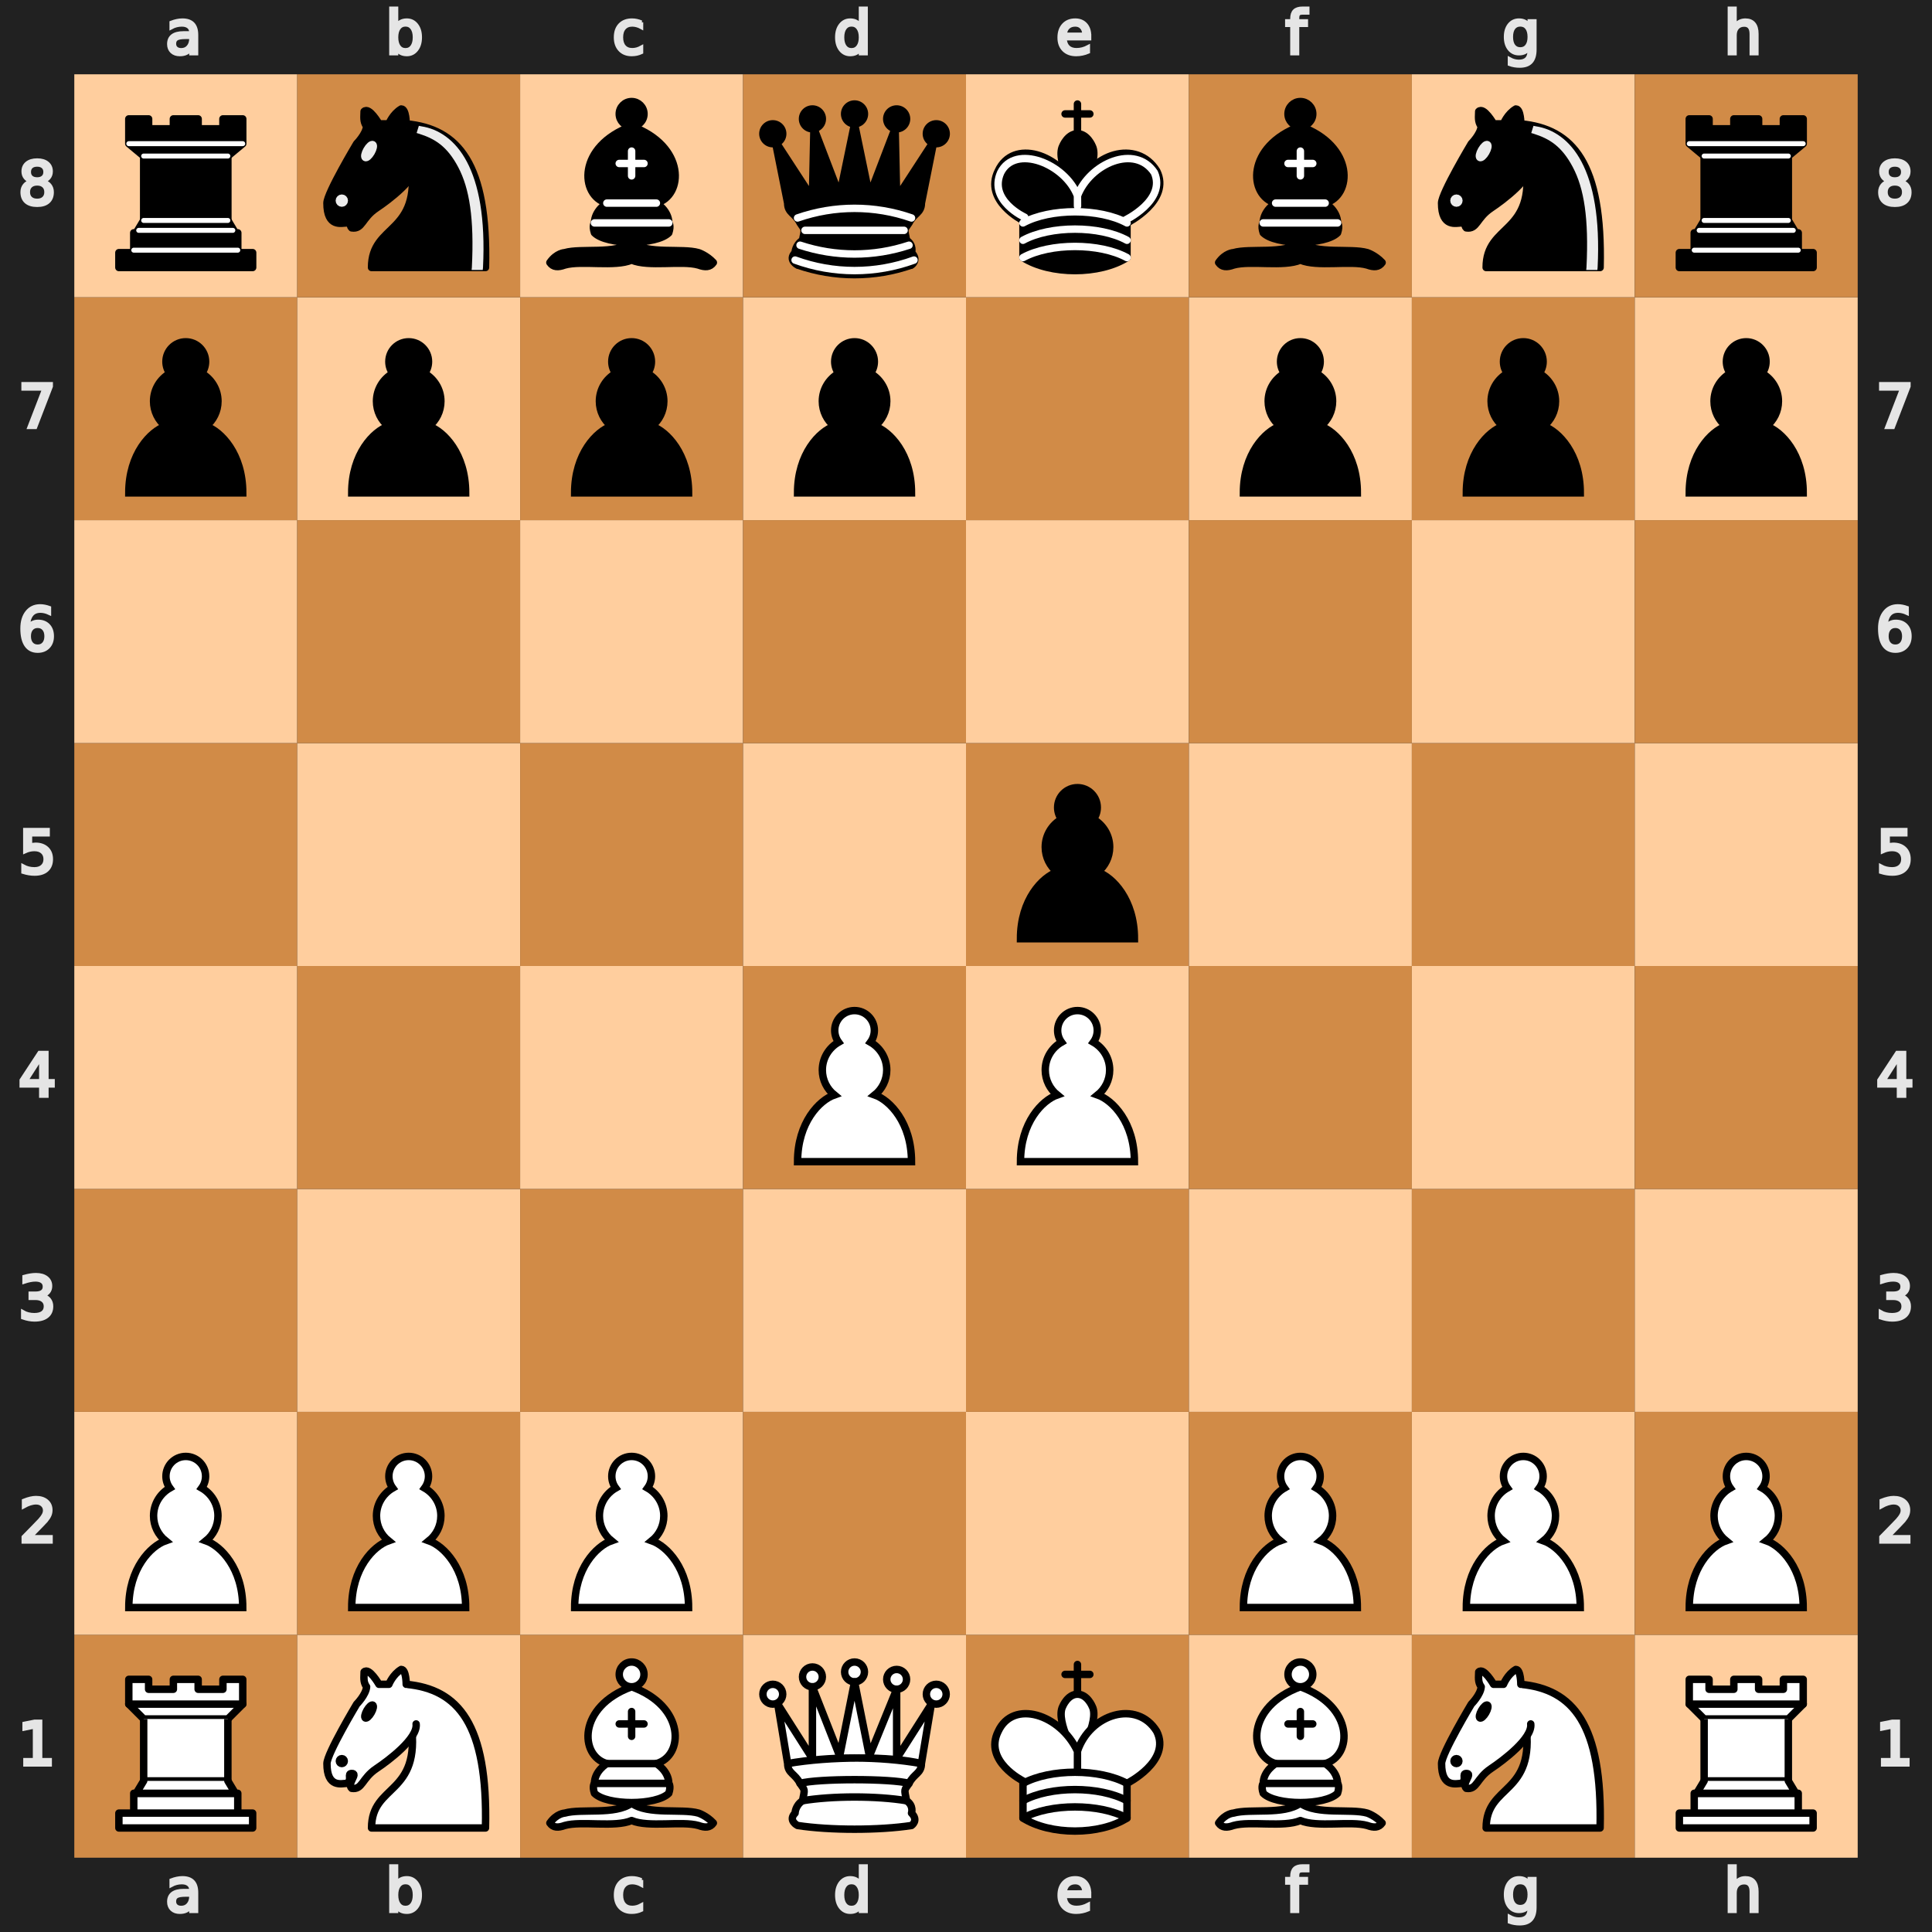
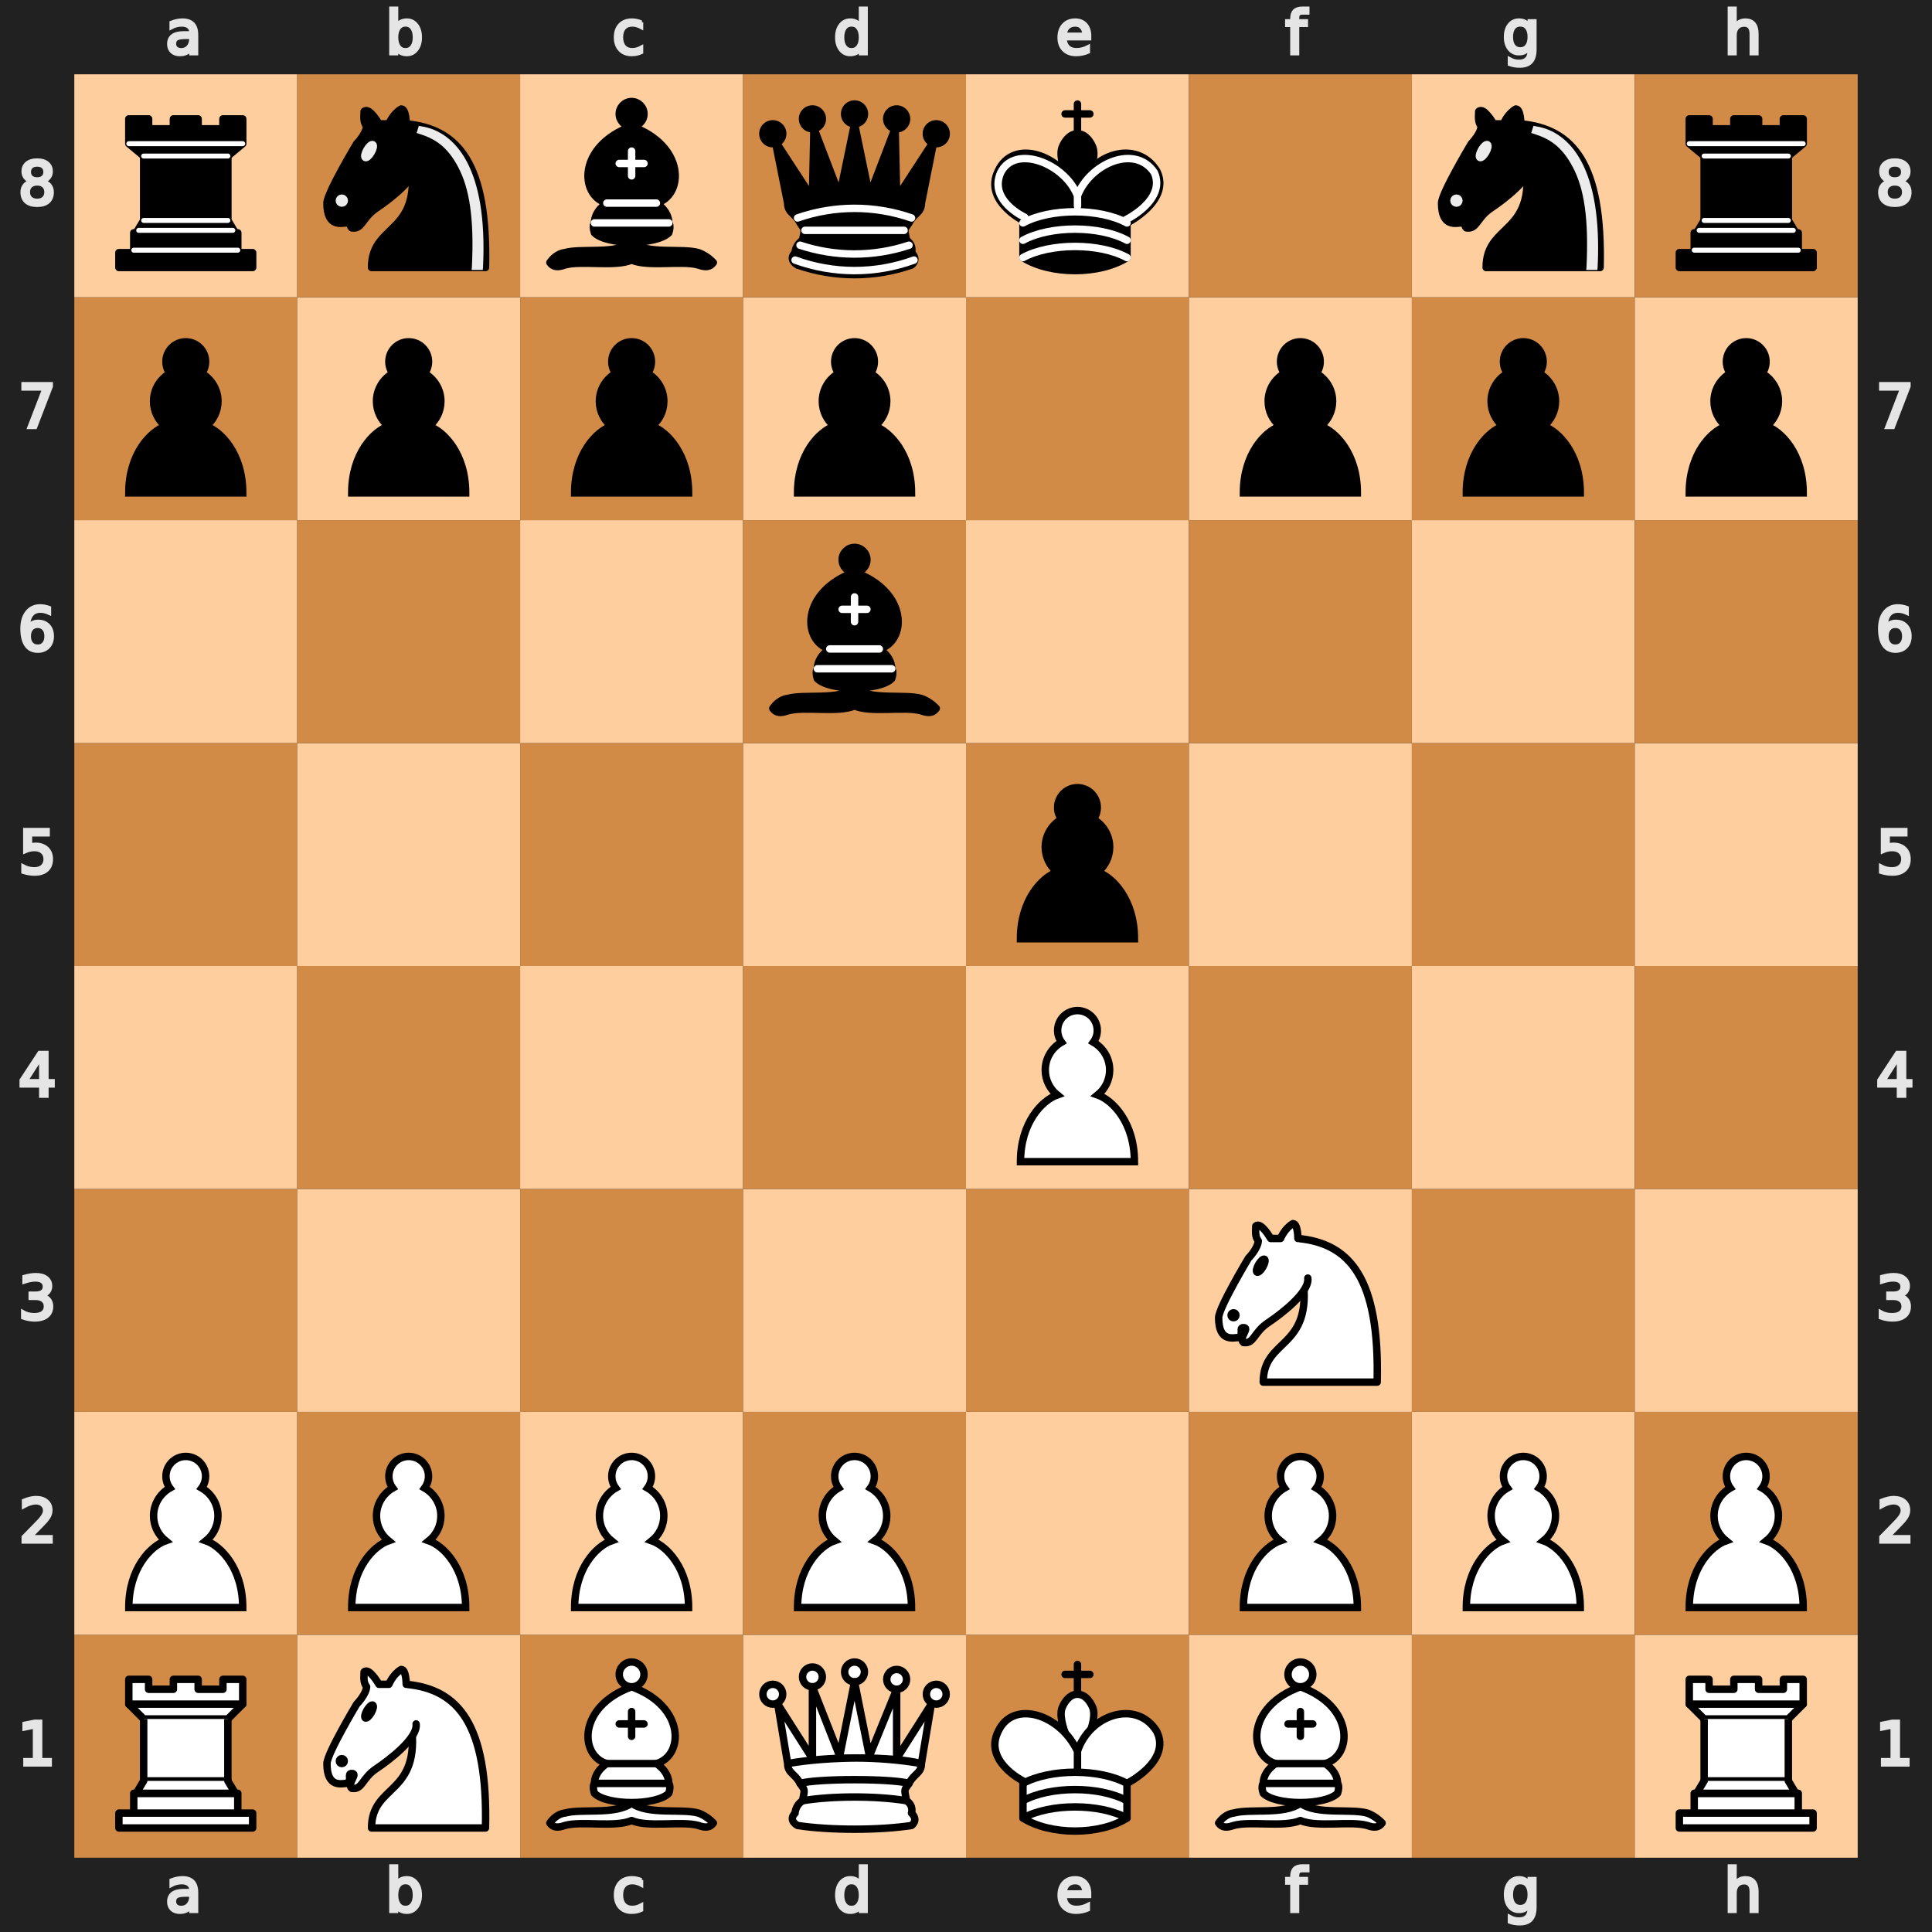
<svg xmlns="http://www.w3.org/2000/svg" xmlns:xlink="http://www.w3.org/1999/xlink" version="1.2" baseProfile="tiny" viewBox="0 0 390 390">
  <defs>
    <g id="white-pawn" class="white pawn">
      <path d="M22.5 9c-2.21 0-4 1.79-4 4 0 .89.29 1.71.78 2.38C17.33 16.5 16 18.59 16 21c0 2.03.94 3.84 2.41 5.03-3 1.06-7.41 5.55-7.41 13.47h23c0-7.92-4.41-12.41-7.41-13.47 1.47-1.19 2.41-3 2.41-5.03 0-2.41-1.33-4.5-3.28-5.62.49-.67.78-1.49.78-2.38 0-2.21-1.79-4-4-4z" fill="#fff" stroke="#000" stroke-width="1.5" stroke-linecap="round" />
    </g>
    <g id="white-knight" class="white knight" fill="none" fill-rule="evenodd" stroke="#000" stroke-width="1.5" stroke-linecap="round" stroke-linejoin="round">
      <path d="M 22,10 C 32.5,11 38.5,18 38,39 L 15,39 C 15,30 25,32.5 23,18" style="fill:#ffffff; stroke:#000000;" />
      <path d="M 24,18 C 24.38,20.91 18.45,25.37 16,27 C 13,29 13.18,31.34 11,31 C 9.958,30.06 12.41,27.96 11,28 C 10,28 11.19,29.23 10,30 C 9,30 5.997,31 6,26 C 6,24 12,14 12,14 C 12,14 13.89,12.1 14,10.5 C 13.27,9.506 13.5,8.5 13.5,7.5 C 14.5,6.5 16.5,10 16.5,10 L 18.5,10 C 18.5,10 19.28,8.008 21,7 C 22,7 22,10 22,10" style="fill:#ffffff; stroke:#000000;" />
      <path d="M 9.5 25.5 A 0.5 0.5 0 1 1 8.5,25.5 A 0.5 0.5 0 1 1 9.5 25.5 z" style="fill:#000000; stroke:#000000;" />
      <path d="M 15 15.5 A 0.5 1.5 0 1 1 14,15.5 A 0.5 1.5 0 1 1 15 15.5 z" transform="matrix(0.866,0.5,-0.5,0.866,9.693,-5.173)" style="fill:#000000; stroke:#000000;" />
    </g>
    <g id="white-bishop" class="white bishop" fill="none" fill-rule="evenodd" stroke="#000" stroke-width="1.5" stroke-linecap="round" stroke-linejoin="round">
      <g fill="#fff" stroke-linecap="butt">
        <path d="M9 36c3.39-.97 10.11.43 13.5-2 3.39 2.43 10.11 1.03 13.5 2 0 0 1.65.54 3 2-.68.97-1.65.99-3 .5-3.39-.97-10.11.46-13.5-1-3.39 1.46-10.11.03-13.5 1-1.354.49-2.323.47-3-.5 1.354-1.94 3-2 3-2zM15 32c2.5 2.5 12.5 2.5 15 0 .5-1.5 0-2 0-2 0-2.5-2.5-4-2.5-4 5.5-1.5 6-11.5-5-15.5-11 4-10.5 14-5 15.5 0 0-2.5 1.5-2.5 4 0 0-.5.5 0 2zM25 8a2.5 2.5 0 1 1-5 0 2.5 2.5 0 1 1 5 0z" />
      </g>
      <path d="M17.5 26h10M15 30h15m-7.5-14.5v5M20 18h5" stroke-linejoin="miter" />
    </g>
    <g id="white-rook" class="white rook" fill="#fff" fill-rule="evenodd" stroke="#000" stroke-width="1.5" stroke-linecap="round" stroke-linejoin="round">
      <path d="M9 39h27v-3H9v3zM12 36v-4h21v4H12zM11 14V9h4v2h5V9h5v2h5V9h4v5" stroke-linecap="butt" />
      <path d="M34 14l-3 3H14l-3-3" />
      <path d="M31 17v12.5H14V17" stroke-linecap="butt" stroke-linejoin="miter" />
      <path d="M31 29.5l1.5 2.5h-20l1.5-2.5" />
      <path d="M11 14h23" fill="none" stroke-linejoin="miter" />
    </g>
    <g id="white-queen" class="white queen" fill="#fff" fill-rule="evenodd" stroke="#000" stroke-width="1.5" stroke-linecap="round" stroke-linejoin="round">
      <path d="M8 12a2 2 0 1 1-4 0 2 2 0 1 1 4 0zM24.5 7.5a2 2 0 1 1-4 0 2 2 0 1 1 4 0zM41 12a2 2 0 1 1-4 0 2 2 0 1 1 4 0zM16 8.5a2 2 0 1 1-4 0 2 2 0 1 1 4 0zM33 9a2 2 0 1 1-4 0 2 2 0 1 1 4 0z" />
      <path d="M9 26c8.5-1.5 21-1.5 27 0l2-12-7 11V11l-5.5 13.5-3-15-3 15-5.5-14V25L7 14l2 12zM9 26c0 2 1.5 2 2.5 4 1 1.5 1 1 .5 3.5-1.5 1-1.5 2.5-1.5 2.5-1.5 1.5.5 2.5.5 2.5 6.5 1 16.5 1 23 0 0 0 1.5-1 0-2.5 0 0 .5-1.5-1-2.5-.5-2.5-.5-2 .5-3.5 1-2 2.5-2 2.5-4-8.5-1.5-18.5-1.5-27 0z" stroke-linecap="butt" />
      <path d="M11.5 30c3.5-1 18.5-1 22 0M12 33.5c6-1 15-1 21 0" fill="none" />
    </g>
    <g id="white-king" class="white king" fill="none" fill-rule="evenodd" stroke="#000" stroke-width="1.5" stroke-linecap="round" stroke-linejoin="round">
      <path d="M22.5 11.63V6M20 8h5" stroke-linejoin="miter" />
      <path d="M22.5 25s4.5-7.5 3-10.5c0 0-1-2.5-3-2.5s-3 2.5-3 2.5c-1.5 3 3 10.5 3 10.5" fill="#fff" stroke-linecap="butt" stroke-linejoin="miter" />
      <path d="M11.5 37c5.5 3.5 15.5 3.5 21 0v-7s9-4.5 6-10.5c-4-6.5-13.5-3.5-16 4V27v-3.5c-3.5-7.5-13-10.5-16-4-3 6 5 10 5 10V37z" fill="#fff" />
      <path d="M11.5 30c5.5-3 15.5-3 21 0m-21 3.5c5.5-3 15.5-3 21 0m-21 3.5c5.5-3 15.5-3 21 0" />
    </g>
    <g id="black-pawn" class="black pawn">
      <path d="M22.5 9c-2.21 0-4 1.79-4 4 0 .89.29 1.71.78 2.38C17.33 16.5 16 18.59 16 21c0 2.03.94 3.84 2.41 5.03-3 1.06-7.41 5.55-7.41 13.47h23c0-7.92-4.41-12.41-7.41-13.47 1.47-1.19 2.41-3 2.41-5.03 0-2.41-1.33-4.5-3.28-5.62.49-.67.78-1.49.78-2.38 0-2.21-1.79-4-4-4z" fill="#000" stroke="#000" stroke-width="1.5" stroke-linecap="round" />
    </g>
    <g id="black-knight" class="black knight" fill="none" fill-rule="evenodd" stroke="#000" stroke-width="1.5" stroke-linecap="round" stroke-linejoin="round">
      <path d="M 22,10 C 32.5,11 38.5,18 38,39 L 15,39 C 15,30 25,32.5 23,18" style="fill:#000000; stroke:#000000;" />
      <path d="M 24,18 C 24.38,20.91 18.45,25.37 16,27 C 13,29 13.18,31.34 11,31 C 9.958,30.06 12.41,27.96 11,28 C 10,28 11.19,29.23 10,30 C 9,30 5.997,31 6,26 C 6,24 12,14 12,14 C 12,14 13.89,12.1 14,10.5 C 13.27,9.506 13.5,8.5 13.5,7.5 C 14.5,6.5 16.5,10 16.5,10 L 18.5,10 C 18.5,10 19.28,8.008 21,7 C 22,7 22,10 22,10" style="fill:#000000; stroke:#000000;" />
      <path d="M 9.5 25.5 A 0.5 0.5 0 1 1 8.5,25.5 A 0.5 0.5 0 1 1 9.5 25.5 z" style="fill:#ececec; stroke:#ececec;" />
      <path d="M 15 15.5 A 0.5 1.5 0 1 1 14,15.5 A 0.5 1.5 0 1 1 15 15.5 z" transform="matrix(0.866,0.5,-0.5,0.866,9.693,-5.173)" style="fill:#ececec; stroke:#ececec;" />
      <path d="M 24.55,10.4 L 24.1,11.85 L 24.6,12 C 27.75,13 30.25,14.49 32.5,18.75 C 34.75,23.01 35.75,29.06 35.25,39 L 35.2,39.5 L 37.45,39.5 L 37.5,39 C 38,28.94 36.62,22.15 34.25,17.66 C 31.88,13.17 28.46,11.02 25.06,10.5 L 24.55,10.4 z " style="fill:#ececec; stroke:none;" />
    </g>
    <g id="black-bishop" class="black bishop" fill="none" fill-rule="evenodd" stroke="#000" stroke-width="1.5" stroke-linecap="round" stroke-linejoin="round">
      <path d="M9 36c3.39-.97 10.11.43 13.5-2 3.39 2.43 10.11 1.03 13.5 2 0 0 1.65.54 3 2-.68.97-1.65.99-3 .5-3.39-.97-10.11.46-13.5-1-3.39 1.46-10.11.03-13.5 1-1.354.49-2.323.47-3-.5 1.354-1.94 3-2 3-2zm6-4c2.5 2.5 12.5 2.5 15 0 .5-1.5 0-2 0-2 0-2.5-2.5-4-2.5-4 5.5-1.5 6-11.5-5-15.5-11 4-10.5 14-5 15.5 0 0-2.5 1.5-2.5 4 0 0-.5.5 0 2zM25 8a2.5 2.5 0 1 1-5 0 2.5 2.5 0 1 1 5 0z" fill="#000" stroke-linecap="butt" />
      <path d="M17.5 26h10M15 30h15m-7.5-14.5v5M20 18h5" stroke="#fff" stroke-linejoin="miter" />
    </g>
    <g id="black-rook" class="black rook" fill="#000" fill-rule="evenodd" stroke="#000" stroke-width="1.5" stroke-linecap="round" stroke-linejoin="round">
      <path d="M9 39h27v-3H9v3zM12.5 32l1.5-2.5h17l1.5 2.5h-20zM12 36v-4h21v4H12z" stroke-linecap="butt" />
      <path d="M14 29.5v-13h17v13H14z" stroke-linecap="butt" stroke-linejoin="miter" />
      <path d="M14 16.5L11 14h23l-3 2.5H14zM11 14V9h4v2h5V9h5v2h5V9h4v5H11z" stroke-linecap="butt" />
      <path d="M12 35.5h21M13 31.5h19M14 29.5h17M14 16.5h17M11 14h23" fill="none" stroke="#fff" stroke-width="1" stroke-linejoin="miter" />
    </g>
    <g id="black-queen" class="black queen" fill="#000" fill-rule="evenodd" stroke="#000" stroke-width="1.5" stroke-linecap="round" stroke-linejoin="round">
      <g fill="#000" stroke="none">
        <circle cx="6" cy="12" r="2.75" />
        <circle cx="14" cy="9" r="2.75" />
        <circle cx="22.5" cy="8" r="2.75" />
        <circle cx="31" cy="9" r="2.75" />
        <circle cx="39" cy="12" r="2.75" />
      </g>
      <path d="M9 26c8.5-1.5 21-1.5 27 0l2.5-12.5L31 25l-.3-14.1-5.2 13.6-3-14.5-3 14.5-5.2-13.6L14 25 6.5 13.5 9 26zM9 26c0 2 1.5 2 2.5 4 1 1.5 1 1 .5 3.5-1.5 1-1.5 2.5-1.5 2.5-1.5 1.5.5 2.5.5 2.5 6.5 1 16.5 1 23 0 0 0 1.5-1 0-2.5 0 0 .5-1.5-1-2.5-.5-2.5-.5-2 .5-3.5 1-2 2.5-2 2.5-4-8.5-1.5-18.5-1.5-27 0z" stroke-linecap="butt" />
      <path d="M11 38.5a35 35 1 0 0 23 0" fill="none" stroke-linecap="butt" />
      <path d="M11 29a35 35 1 0 1 23 0M12.5 31.5h20M11.5 34.5a35 35 1 0 0 22 0M10.5 37.5a35 35 1 0 0 24 0" fill="none" stroke="#fff" />
    </g>
    <g id="black-king" class="black king" fill="none" fill-rule="evenodd" stroke="#000" stroke-width="1.5" stroke-linecap="round" stroke-linejoin="round">
      <path d="M22.5 11.63V6" stroke-linejoin="miter" />
      <path d="M22.5 25s4.5-7.5 3-10.5c0 0-1-2.5-3-2.5s-3 2.5-3 2.5c-1.5 3 3 10.5 3 10.5" fill="#000" stroke-linecap="butt" stroke-linejoin="miter" />
      <path d="M11.5 37c5.5 3.5 15.5 3.5 21 0v-7s9-4.5 6-10.5c-4-6.5-13.5-3.5-16 4V27v-3.5c-3.5-7.5-13-10.5-16-4-3 6 5 10 5 10V37z" fill="#000" />
      <path d="M20 8h5" stroke-linejoin="miter" />
      <path d="M32 29.5s8.5-4 6.03-9.65C34.15 14 25 18 22.5 24.5l.01 2.1-.01-2.1C20 18 9.906 14 6.997 19.85c-2.497 5.65 4.853 9 4.853 9M11.5 30c5.5-3 15.5-3 21 0m-21 3.5c5.5-3 15.5-3 21 0m-21 3.5c5.5-3 15.5-3 21 0" stroke="#fff" />
    </g>
  </defs>
  <rect x="0" y="0" width="390" height="390" fill="#212121" />
  <g transform="translate(20, 0) scale(0.75, 0.75)" fill="#e5e5e5" stroke="#e5e5e5">
    <path d="M23.328 10.016q-1.742 0-2.414.398-.672.398-.672 1.36 0 .765.5 1.218.508.445 1.375.445 1.196 0 1.914-.843.727-.852.727-2.258v-.32zm2.867-.594v4.992h-1.437v-1.328q-.492.797-1.227 1.18-.734.375-1.797.375-1.343 0-2.14-.75-.79-.758-.79-2.024 0-1.476.985-2.226.992-.75 2.953-.75h2.016V8.75q0-.992-.656-1.531-.649-.547-1.829-.547-.75 0-1.46.18-.711.18-1.368.539V6.062q.79-.304 1.532-.453.742-.156 1.445-.156 1.898 0 2.836.984.937.985.937 2.985z" />
  </g>
  <g transform="translate(20, 375) scale(0.75, 0.75)" fill="#e5e5e5" stroke="#e5e5e5">
    <path d="M23.328 10.016q-1.742 0-2.414.398-.672.398-.672 1.36 0 .765.5 1.218.508.445 1.375.445 1.196 0 1.914-.843.727-.852.727-2.258v-.32zm2.867-.594v4.992h-1.437v-1.328q-.492.797-1.227 1.18-.734.375-1.797.375-1.343 0-2.14-.75-.79-.758-.79-2.024 0-1.476.985-2.226.992-.75 2.953-.75h2.016V8.75q0-.992-.656-1.531-.649-.547-1.829-.547-.75 0-1.46.18-.711.18-1.368.539V6.062q.79-.304 1.532-.453.742-.156 1.445-.156 1.898 0 2.836.984.937.985.937 2.985z" />
  </g>
  <g transform="translate(65, 0) scale(0.75, 0.75)" fill="#e5e5e5" stroke="#e5e5e5">
    <path d="M24.922 10.047q0-1.586-.656-2.485-.649-.906-1.79-.906-1.14 0-1.796.906-.649.899-.649 2.485 0 1.586.649 2.492.656.898 1.797.898 1.14 0 1.789-.898.656-.906.656-2.492zm-4.89-3.055q.452-.781 1.14-1.156.695-.383 1.656-.383 1.594 0 2.586 1.266 1 1.265 1 3.328 0 2.062-1 3.328-.992 1.266-2.586 1.266-.96 0-1.656-.375-.688-.383-1.14-1.164v1.312h-1.446V2.258h1.445z" />
  </g>
  <g transform="translate(65, 375) scale(0.75, 0.75)" fill="#e5e5e5" stroke="#e5e5e5">
    <path d="M24.922 10.047q0-1.586-.656-2.485-.649-.906-1.79-.906-1.14 0-1.796.906-.649.899-.649 2.485 0 1.586.649 2.492.656.898 1.797.898 1.14 0 1.789-.898.656-.906.656-2.492zm-4.89-3.055q.452-.781 1.14-1.156.695-.383 1.656-.383 1.594 0 2.586 1.266 1 1.265 1 3.328 0 2.062-1 3.328-.992 1.266-2.586 1.266-.96 0-1.656-.375-.688-.383-1.14-1.164v1.312h-1.446V2.258h1.445z" />
  </g>
  <g transform="translate(110, 0) scale(0.75, 0.75)" fill="#e5e5e5" stroke="#e5e5e5">
    <path d="M25.96 6v1.344q-.608-.336-1.226-.5-.609-.172-1.234-.172-1.398 0-2.172.89-.773.883-.773 2.485 0 1.601.773 2.492.774.883 2.172.883.625 0 1.234-.164.618-.172 1.227-.508v1.328q-.602.281-1.25.422-.64.14-1.367.14-1.977 0-3.14-1.242-1.165-1.242-1.165-3.351 0-2.14 1.172-3.367 1.18-1.227 3.227-1.227.664 0 1.296.14.633.134 1.227.407z" />
  </g>
  <g transform="translate(110, 375) scale(0.75, 0.75)" fill="#e5e5e5" stroke="#e5e5e5">
    <path d="M25.96 6v1.344q-.608-.336-1.226-.5-.609-.172-1.234-.172-1.398 0-2.172.89-.773.883-.773 2.485 0 1.601.773 2.492.774.883 2.172.883.625 0 1.234-.164.618-.172 1.227-.508v1.328q-.602.281-1.25.422-.64.14-1.367.14-1.977 0-3.14-1.242-1.165-1.242-1.165-3.351 0-2.14 1.172-3.367 1.18-1.227 3.227-1.227.664 0 1.296.14.633.134 1.227.407z" />
  </g>
  <g transform="translate(155, 0) scale(0.75, 0.75)" fill="#e5e5e5" stroke="#e5e5e5">
    <path d="M24.973 6.992V2.258h1.437v12.156h-1.437v-1.312q-.453.78-1.149 1.164-.687.375-1.656.375-1.586 0-2.586-1.266-.992-1.266-.992-3.328 0-2.063.992-3.328 1-1.266 2.586-1.266.969 0 1.656.383.696.375 1.149 1.156zm-4.899 3.055q0 1.586.649 2.492.656.898 1.797.898 1.14 0 1.796-.898.657-.906.657-2.492 0-1.586-.657-2.485-.656-.906-1.796-.906-1.141 0-1.797.906-.649.899-.649 2.485z" />
  </g>
  <g transform="translate(155, 375) scale(0.75, 0.75)" fill="#e5e5e5" stroke="#e5e5e5">
    <path d="M24.973 6.992V2.258h1.437v12.156h-1.437v-1.312q-.453.78-1.149 1.164-.687.375-1.656.375-1.586 0-2.586-1.266-.992-1.266-.992-3.328 0-2.063.992-3.328 1-1.266 2.586-1.266.969 0 1.656.383.696.375 1.149 1.156zm-4.899 3.055q0 1.586.649 2.492.656.898 1.797.898 1.14 0 1.796-.898.657-.906.657-2.492 0-1.586-.657-2.485-.656-.906-1.796-.906-1.141 0-1.797.906-.649.899-.649 2.485z" />
  </g>
  <g transform="translate(200, 0) scale(0.75, 0.75)" fill="#e5e5e5" stroke="#e5e5e5">
    <path d="M26.555 9.68v.703h-6.61q.094 1.484.89 2.265.806.774 2.235.774.828 0 1.602-.203.781-.203 1.547-.61v1.36q-.774.328-1.586.5-.813.172-1.649.172-2.093 0-3.32-1.22-1.219-1.218-1.219-3.296 0-2.148 1.157-3.406 1.164-1.266 3.132-1.266 1.766 0 2.79 1.14 1.03 1.134 1.03 3.087zm-1.438-.422q-.015-1.18-.664-1.883-.64-.703-1.703-.703-1.203 0-1.93.68-.718.68-.828 1.914z" />
  </g>
  <g transform="translate(200, 375) scale(0.75, 0.75)" fill="#e5e5e5" stroke="#e5e5e5">
    <path d="M26.555 9.68v.703h-6.61q.094 1.484.89 2.265.806.774 2.235.774.828 0 1.602-.203.781-.203 1.547-.61v1.36q-.774.328-1.586.5-.813.172-1.649.172-2.093 0-3.32-1.22-1.219-1.218-1.219-3.296 0-2.148 1.157-3.406 1.164-1.266 3.132-1.266 1.766 0 2.79 1.14 1.03 1.134 1.03 3.087zm-1.438-.422q-.015-1.18-.664-1.883-.64-.703-1.703-.703-1.203 0-1.93.68-.718.68-.828 1.914z" />
  </g>
  <g transform="translate(245, 0) scale(0.75, 0.75)" fill="#e5e5e5" stroke="#e5e5e5">
    <path d="M25.285 2.258v1.195H23.91q-.773 0-1.078.313-.297.312-.297 1.125v.773h2.367v1.117h-2.367v7.633H21.09V6.781h-1.375V5.664h1.375v-.61q0-1.46.68-2.124.68-.672 2.156-.672z" />
  </g>
  <g transform="translate(245, 375) scale(0.75, 0.75)" fill="#e5e5e5" stroke="#e5e5e5">
    <path d="M25.285 2.258v1.195H23.91q-.773 0-1.078.313-.297.312-.297 1.125v.773h2.367v1.117h-2.367v7.633H21.09V6.781h-1.375V5.664h1.375v-.61q0-1.46.68-2.124.68-.672 2.156-.672z" />
  </g>
  <g transform="translate(290, 0) scale(0.75, 0.75)" fill="#e5e5e5" stroke="#e5e5e5">
    <path d="M24.973 9.937q0-1.562-.649-2.421-.64-.86-1.804-.86-1.157 0-1.805.86-.64.859-.64 2.421 0 1.555.64 2.415.648.859 1.805.859 1.164 0 1.804-.86.649-.859.649-2.414zm1.437 3.391q0 2.234-.992 3.32-.992 1.094-3.04 1.094-.757 0-1.429-.117-.672-.11-1.304-.344v-1.398q.632.344 1.25.508.617.164 1.257.164 1.414 0 2.118-.743.703-.734.703-2.226v-.711q-.446.773-1.141 1.156-.695.383-1.664.383-1.61 0-2.594-1.227-.984-1.226-.984-3.25 0-2.03.984-3.257.985-1.227 2.594-1.227.969 0 1.664.383t1.14 1.156V5.664h1.438z" />
  </g>
  <g transform="translate(290, 375) scale(0.75, 0.75)" fill="#e5e5e5" stroke="#e5e5e5">
    <path d="M24.973 9.937q0-1.562-.649-2.421-.64-.86-1.804-.86-1.157 0-1.805.86-.64.859-.64 2.421 0 1.555.64 2.415.648.859 1.805.859 1.164 0 1.804-.86.649-.859.649-2.414zm1.437 3.391q0 2.234-.992 3.32-.992 1.094-3.04 1.094-.757 0-1.429-.117-.672-.11-1.304-.344v-1.398q.632.344 1.25.508.617.164 1.257.164 1.414 0 2.118-.743.703-.734.703-2.226v-.711q-.446.773-1.141 1.156-.695.383-1.664.383-1.61 0-2.594-1.227-.984-1.226-.984-3.25 0-2.03.984-3.257.985-1.227 2.594-1.227.969 0 1.664.383t1.14 1.156V5.664h1.438z" />
  </g>
  <g transform="translate(335, 0) scale(0.75, 0.75)" fill="#e5e5e5" stroke="#e5e5e5">
    <path d="M26.164 9.133v5.281h-1.437V9.18q0-1.243-.485-1.86-.484-.617-1.453-.617-1.164 0-1.836.742-.672.742-.672 2.024v4.945h-1.445V2.258h1.445v4.765q.516-.789 1.211-1.18.703-.39 1.617-.39 1.508 0 2.282.938.773.93.773 2.742z" />
  </g>
  <g transform="translate(335, 375) scale(0.75, 0.75)" fill="#e5e5e5" stroke="#e5e5e5">
    <path d="M26.164 9.133v5.281h-1.437V9.18q0-1.243-.485-1.86-.484-.617-1.453-.617-1.164 0-1.836.742-.672.742-.672 2.024v4.945h-1.445V2.258h1.445v4.765q.516-.789 1.211-1.18.703-.39 1.617-.39 1.508 0 2.282.938.773.93.773 2.742z" />
  </g>
  <g transform="translate(0, 335) scale(0.75, 0.75)" fill="#e5e5e5" stroke="#e5e5e5">
    <path d="M6.754 26.996h2.578v-8.898l-2.805.562v-1.437l2.79-.563h1.578v10.336h2.578v1.328h-6.72z" />
  </g>
  <g transform="translate(375, 335) scale(0.75, 0.75)" fill="#e5e5e5" stroke="#e5e5e5">
    <path d="M6.754 26.996h2.578v-8.898l-2.805.562v-1.437l2.79-.563h1.578v10.336h2.578v1.328h-6.72z" />
  </g>
  <g transform="translate(0, 290) scale(0.75, 0.75)" fill="#e5e5e5" stroke="#e5e5e5">
    <path d="M8.195 26.996h5.508v1.328H6.297v-1.328q.898-.93 2.445-2.492 1.555-1.57 1.953-2.024.758-.851 1.055-1.437.305-.594.305-1.164 0-.93-.657-1.516-.648-.586-1.695-.586-.742 0-1.57.258-.82.258-1.758.781v-1.593q.953-.383 1.781-.578.828-.196 1.516-.196 1.812 0 2.89.906 1.079.907 1.079 2.422 0 .72-.274 1.368-.265.64-.976 1.515-.196.227-1.243 1.313-1.046 1.078-2.953 3.023z" />
  </g>
  <g transform="translate(375, 290) scale(0.75, 0.75)" fill="#e5e5e5" stroke="#e5e5e5">
    <path d="M8.195 26.996h5.508v1.328H6.297v-1.328q.898-.93 2.445-2.492 1.555-1.57 1.953-2.024.758-.851 1.055-1.437.305-.594.305-1.164 0-.93-.657-1.516-.648-.586-1.695-.586-.742 0-1.57.258-.82.258-1.758.781v-1.593q.953-.383 1.781-.578.828-.196 1.516-.196 1.812 0 2.89.906 1.079.907 1.079 2.422 0 .72-.274 1.368-.265.64-.976 1.515-.196.227-1.243 1.313-1.046 1.078-2.953 3.023z" />
  </g>
  <g transform="translate(0, 245) scale(0.75, 0.75)" fill="#e5e5e5" stroke="#e5e5e5">
    <path d="M11.434 22.035q1.132.242 1.765 1.008.64.766.64 1.89 0 1.727-1.187 2.672-1.187.946-3.375.946-.734 0-1.515-.149-.774-.14-1.602-.43V26.45q.656.383 1.438.578.78.196 1.632.196 1.485 0 2.258-.586.782-.586.782-1.703 0-1.032-.727-1.61-.719-.586-2.008-.586h-1.36v-1.297h1.423q1.164 0 1.78-.46.618-.47.618-1.344 0-.899-.64-1.375-.633-.485-1.82-.485-.65 0-1.391.141-.743.14-1.633.437V16.95q.898-.25 1.68-.375.788-.125 1.484-.125 1.797 0 2.844.82 1.046.813 1.046 2.204 0 .968-.554 1.64-.555.664-1.578.922z" />
  </g>
  <g transform="translate(375, 245) scale(0.75, 0.75)" fill="#e5e5e5" stroke="#e5e5e5">
    <path d="M11.434 22.035q1.132.242 1.765 1.008.64.766.64 1.89 0 1.727-1.187 2.672-1.187.946-3.375.946-.734 0-1.515-.149-.774-.14-1.602-.43V26.45q.656.383 1.438.578.78.196 1.632.196 1.485 0 2.258-.586.782-.586.782-1.703 0-1.032-.727-1.61-.719-.586-2.008-.586h-1.36v-1.297h1.423q1.164 0 1.78-.46.618-.47.618-1.344 0-.899-.64-1.375-.633-.485-1.82-.485-.65 0-1.391.141-.743.14-1.633.437V16.95q.898-.25 1.68-.375.788-.125 1.484-.125 1.797 0 2.844.82 1.046.813 1.046 2.204 0 .968-.554 1.64-.555.664-1.578.922z" />
  </g>
  <g transform="translate(0, 200) scale(0.75, 0.75)" fill="#e5e5e5" stroke="#e5e5e5">
    <path d="M11.016 18.035L7.03 24.262h3.985zm-.414-1.375h1.984v7.602h1.664v1.312h-1.664v2.75h-1.57v-2.75H5.75v-1.523z" />
  </g>
  <g transform="translate(375, 200) scale(0.75, 0.75)" fill="#e5e5e5" stroke="#e5e5e5">
    <path d="M11.016 18.035L7.03 24.262h3.985zm-.414-1.375h1.984v7.602h1.664v1.312h-1.664v2.75h-1.57v-2.75H5.75v-1.523z" />
  </g>
  <g transform="translate(0, 155) scale(0.75, 0.75)" fill="#e5e5e5" stroke="#e5e5e5">
    <path d="M6.719 16.66h6.195v1.328h-4.75v2.86q.344-.118.688-.172.343-.063.687-.063 1.953 0 3.094 1.07 1.14 1.07 1.14 2.899 0 1.883-1.171 2.93-1.172 1.039-3.305 1.039-.735 0-1.5-.125-.758-.125-1.57-.375v-1.586q.703.383 1.453.57.75.188 1.586.188 1.351 0 2.14-.711.79-.711.79-1.93 0-1.219-.79-1.93-.789-.71-2.14-.71-.633 0-1.266.14-.625.14-1.281.438z" />
  </g>
  <g transform="translate(375, 155) scale(0.75, 0.75)" fill="#e5e5e5" stroke="#e5e5e5">
    <path d="M6.719 16.66h6.195v1.328h-4.75v2.86q.344-.118.688-.172.343-.063.687-.063 1.953 0 3.094 1.07 1.14 1.07 1.14 2.899 0 1.883-1.171 2.93-1.172 1.039-3.305 1.039-.735 0-1.5-.125-.758-.125-1.57-.375v-1.586q.703.383 1.453.57.75.188 1.586.188 1.351 0 2.14-.711.79-.711.79-1.93 0-1.219-.79-1.93-.789-.71-2.14-.71-.633 0-1.266.14-.625.14-1.281.438z" />
  </g>
  <g transform="translate(0, 110) scale(0.75, 0.75)" fill="#e5e5e5" stroke="#e5e5e5">
    <path d="M10.137 21.863q-1.063 0-1.688.727-.617.726-.617 1.992 0 1.258.617 1.992.625.727 1.688.727 1.062 0 1.68-.727.624-.734.624-1.992 0-1.266-.625-1.992-.617-.727-1.68-.727zm3.133-4.945v1.437q-.594-.28-1.204-.43-.601-.148-1.195-.148-1.562 0-2.39 1.055-.82 1.055-.938 3.188.46-.68 1.156-1.04.696-.367 1.531-.367 1.758 0 2.774 1.07 1.023 1.063 1.023 2.899 0 1.797-1.062 2.883-1.063 1.086-2.828 1.086-2.024 0-3.094-1.547-1.07-1.555-1.07-4.5 0-2.766 1.312-4.406 1.313-1.649 3.524-1.649.593 0 1.195.117.61.118 1.266.352z" />
  </g>
  <g transform="translate(375, 110) scale(0.75, 0.75)" fill="#e5e5e5" stroke="#e5e5e5">
    <path d="M10.137 21.863q-1.063 0-1.688.727-.617.726-.617 1.992 0 1.258.617 1.992.625.727 1.688.727 1.062 0 1.68-.727.624-.734.624-1.992 0-1.266-.625-1.992-.617-.727-1.68-.727zm3.133-4.945v1.437q-.594-.28-1.204-.43-.601-.148-1.195-.148-1.562 0-2.39 1.055-.82 1.055-.938 3.188.46-.68 1.156-1.04.696-.367 1.531-.367 1.758 0 2.774 1.07 1.023 1.063 1.023 2.899 0 1.797-1.062 2.883-1.063 1.086-2.828 1.086-2.024 0-3.094-1.547-1.07-1.555-1.07-4.5 0-2.766 1.312-4.406 1.313-1.649 3.524-1.649.593 0 1.195.117.61.118 1.266.352z" />
  </g>
  <g transform="translate(0, 65) scale(0.75, 0.75)" fill="#e5e5e5" stroke="#e5e5e5">
    <path d="M6.25 16.66h7.5v.672L9.516 28.324H7.867l3.985-10.336H6.25z" />
  </g>
  <g transform="translate(375, 65) scale(0.75, 0.75)" fill="#e5e5e5" stroke="#e5e5e5">
    <path d="M6.25 16.66h7.5v.672L9.516 28.324H7.867l3.985-10.336H6.25z" />
  </g>
  <g transform="translate(0, 20) scale(0.75, 0.75)" fill="#e5e5e5" stroke="#e5e5e5">
    <path d="M10 22.785q-1.125 0-1.773.602-.641.601-.641 1.656t.64 1.656q.649.602 1.774.602t1.773-.602q.649-.61.649-1.656 0-1.055-.649-1.656-.64-.602-1.773-.602zm-1.578-.672q-1.016-.25-1.586-.945-.563-.695-.563-1.695 0-1.399.993-2.211 1-.813 2.734-.813 1.742 0 2.734.813.993.812.993 2.21 0 1-.57 1.696-.563.695-1.571.945 1.14.266 1.773 1.04.641.773.641 1.89 0 1.695-1.04 2.602-1.03.906-2.96.906t-2.969-.906Q6 26.738 6 25.043q0-1.117.64-1.89.641-.774 1.782-1.04zm-.578-2.492q0 .906.562 1.414.57.508 1.594.508 1.016 0 1.586-.508.578-.508.578-1.414 0-.906-.578-1.414-.57-.508-1.586-.508-1.023 0-1.594.508-.562.508-.562 1.414z" />
  </g>
  <g transform="translate(375, 20) scale(0.75, 0.75)" fill="#e5e5e5" stroke="#e5e5e5">
    <path d="M10 22.785q-1.125 0-1.773.602-.641.601-.641 1.656t.64 1.656q.649.602 1.774.602t1.773-.602q.649-.61.649-1.656 0-1.055-.649-1.656-.64-.602-1.773-.602zm-1.578-.672q-1.016-.25-1.586-.945-.563-.695-.563-1.695 0-1.399.993-2.211 1-.813 2.734-.813 1.742 0 2.734.813.993.812.993 2.21 0 1-.57 1.696-.563.695-1.571.945 1.14.266 1.773 1.04.641.773.641 1.89 0 1.695-1.04 2.602-1.03.906-2.96.906t-2.969-.906Q6 26.738 6 25.043q0-1.117.64-1.89.641-.774 1.782-1.04zm-.578-2.492q0 .906.562 1.414.57.508 1.594.508 1.016 0 1.586-.508.578-.508.578-1.414 0-.906-.578-1.414-.57-.508-1.586-.508-1.023 0-1.594.508-.562.508-.562 1.414z" />
  </g>
  <rect x="15" y="330" width="45" height="45" class="square dark a1" stroke="none" fill="#d18b47" />
  <rect x="60" y="330" width="45" height="45" class="square light b1" stroke="none" fill="#ffce9e" />
  <rect x="105" y="330" width="45" height="45" class="square dark c1" stroke="none" fill="#d18b47" />
  <rect x="150" y="330" width="45" height="45" class="square light d1" stroke="none" fill="#ffce9e" />
  <rect x="195" y="330" width="45" height="45" class="square dark e1" stroke="none" fill="#d18b47" />
  <rect x="240" y="330" width="45" height="45" class="square light f1" stroke="none" fill="#ffce9e" />
  <rect x="285" y="330" width="45" height="45" class="square dark g1" stroke="none" fill="#d18b47" />
  <rect x="330" y="330" width="45" height="45" class="square light h1" stroke="none" fill="#ffce9e" />
  <rect x="15" y="285" width="45" height="45" class="square light a2" stroke="none" fill="#ffce9e" />
  <rect x="60" y="285" width="45" height="45" class="square dark b2" stroke="none" fill="#d18b47" />
  <rect x="105" y="285" width="45" height="45" class="square light c2" stroke="none" fill="#ffce9e" />
  <rect x="150" y="285" width="45" height="45" class="square dark d2" stroke="none" fill="#d18b47" />
  <rect x="195" y="285" width="45" height="45" class="square light e2" stroke="none" fill="#ffce9e" />
  <rect x="240" y="285" width="45" height="45" class="square dark f2" stroke="none" fill="#d18b47" />
  <rect x="285" y="285" width="45" height="45" class="square light g2" stroke="none" fill="#ffce9e" />
  <rect x="330" y="285" width="45" height="45" class="square dark h2" stroke="none" fill="#d18b47" />
  <rect x="15" y="240" width="45" height="45" class="square dark a3" stroke="none" fill="#d18b47" />
  <rect x="60" y="240" width="45" height="45" class="square light b3" stroke="none" fill="#ffce9e" />
  <rect x="105" y="240" width="45" height="45" class="square dark c3" stroke="none" fill="#d18b47" />
  <rect x="150" y="240" width="45" height="45" class="square light d3" stroke="none" fill="#ffce9e" />
  <rect x="195" y="240" width="45" height="45" class="square dark e3" stroke="none" fill="#d18b47" />
  <rect x="240" y="240" width="45" height="45" class="square light f3" stroke="none" fill="#ffce9e" />
  <rect x="285" y="240" width="45" height="45" class="square dark g3" stroke="none" fill="#d18b47" />
  <rect x="330" y="240" width="45" height="45" class="square light h3" stroke="none" fill="#ffce9e" />
  <rect x="15" y="195" width="45" height="45" class="square light a4" stroke="none" fill="#ffce9e" />
  <rect x="60" y="195" width="45" height="45" class="square dark b4" stroke="none" fill="#d18b47" />
  <rect x="105" y="195" width="45" height="45" class="square light c4" stroke="none" fill="#ffce9e" />
  <rect x="150" y="195" width="45" height="45" class="square dark d4" stroke="none" fill="#d18b47" />
  <rect x="195" y="195" width="45" height="45" class="square light e4" stroke="none" fill="#ffce9e" />
  <rect x="240" y="195" width="45" height="45" class="square dark f4" stroke="none" fill="#d18b47" />
  <rect x="285" y="195" width="45" height="45" class="square light g4" stroke="none" fill="#ffce9e" />
  <rect x="330" y="195" width="45" height="45" class="square dark h4" stroke="none" fill="#d18b47" />
  <rect x="15" y="150" width="45" height="45" class="square dark a5" stroke="none" fill="#d18b47" />
  <rect x="60" y="150" width="45" height="45" class="square light b5" stroke="none" fill="#ffce9e" />
  <rect x="105" y="150" width="45" height="45" class="square dark c5" stroke="none" fill="#d18b47" />
  <rect x="150" y="150" width="45" height="45" class="square light d5" stroke="none" fill="#ffce9e" />
  <rect x="195" y="150" width="45" height="45" class="square dark e5" stroke="none" fill="#d18b47" />
  <rect x="240" y="150" width="45" height="45" class="square light f5" stroke="none" fill="#ffce9e" />
  <rect x="285" y="150" width="45" height="45" class="square dark g5" stroke="none" fill="#d18b47" />
  <rect x="330" y="150" width="45" height="45" class="square light h5" stroke="none" fill="#ffce9e" />
  <rect x="15" y="105" width="45" height="45" class="square light a6" stroke="none" fill="#ffce9e" />
  <rect x="60" y="105" width="45" height="45" class="square dark b6" stroke="none" fill="#d18b47" />
  <rect x="105" y="105" width="45" height="45" class="square light c6" stroke="none" fill="#ffce9e" />
  <rect x="150" y="105" width="45" height="45" class="square dark d6" stroke="none" fill="#d18b47" />
  <rect x="195" y="105" width="45" height="45" class="square light e6" stroke="none" fill="#ffce9e" />
  <rect x="240" y="105" width="45" height="45" class="square dark f6" stroke="none" fill="#d18b47" />
  <rect x="285" y="105" width="45" height="45" class="square light g6" stroke="none" fill="#ffce9e" />
  <rect x="330" y="105" width="45" height="45" class="square dark h6" stroke="none" fill="#d18b47" />
  <rect x="15" y="60" width="45" height="45" class="square dark a7" stroke="none" fill="#d18b47" />
  <rect x="60" y="60" width="45" height="45" class="square light b7" stroke="none" fill="#ffce9e" />
  <rect x="105" y="60" width="45" height="45" class="square dark c7" stroke="none" fill="#d18b47" />
  <rect x="150" y="60" width="45" height="45" class="square light d7" stroke="none" fill="#ffce9e" />
  <rect x="195" y="60" width="45" height="45" class="square dark e7" stroke="none" fill="#d18b47" />
  <rect x="240" y="60" width="45" height="45" class="square light f7" stroke="none" fill="#ffce9e" />
  <rect x="285" y="60" width="45" height="45" class="square dark g7" stroke="none" fill="#d18b47" />
  <rect x="330" y="60" width="45" height="45" class="square light h7" stroke="none" fill="#ffce9e" />
  <rect x="15" y="15" width="45" height="45" class="square light a8" stroke="none" fill="#ffce9e" />
  <rect x="60" y="15" width="45" height="45" class="square dark b8" stroke="none" fill="#d18b47" />
  <rect x="105" y="15" width="45" height="45" class="square light c8" stroke="none" fill="#ffce9e" />
  <rect x="150" y="15" width="45" height="45" class="square dark d8" stroke="none" fill="#d18b47" />
  <rect x="195" y="15" width="45" height="45" class="square light e8" stroke="none" fill="#ffce9e" />
  <rect x="240" y="15" width="45" height="45" class="square dark f8" stroke="none" fill="#d18b47" />
  <rect x="285" y="15" width="45" height="45" class="square light g8" stroke="none" fill="#ffce9e" />
  <rect x="330" y="15" width="45" height="45" class="square dark h8" stroke="none" fill="#d18b47" />
  <use href="#white-rook" xlink:href="#white-rook" transform="translate(15, 330)" />
  <use href="#white-knight" xlink:href="#white-knight" transform="translate(60, 330)" />
  <use href="#white-bishop" xlink:href="#white-bishop" transform="translate(105, 330)" />
  <use href="#white-queen" xlink:href="#white-queen" transform="translate(150, 330)" />
  <use href="#white-king" xlink:href="#white-king" transform="translate(195, 330)" />
  <use href="#white-bishop" xlink:href="#white-bishop" transform="translate(240, 330)" />
-   <use href="#white-knight" xlink:href="#white-knight" transform="translate(285, 330)" />
  <use href="#white-rook" xlink:href="#white-rook" transform="translate(330, 330)" />
  <use href="#white-pawn" xlink:href="#white-pawn" transform="translate(15, 285)" />
  <use href="#white-pawn" xlink:href="#white-pawn" transform="translate(60, 285)" />
  <use href="#white-pawn" xlink:href="#white-pawn" transform="translate(105, 285)" />
+   <use href="#white-pawn" xlink:href="#white-pawn" transform="translate(150, 285)" />
  <use href="#white-pawn" xlink:href="#white-pawn" transform="translate(240, 285)" />
  <use href="#white-pawn" xlink:href="#white-pawn" transform="translate(285, 285)" />
  <use href="#white-pawn" xlink:href="#white-pawn" transform="translate(330, 285)" />
-   <use href="#white-pawn" xlink:href="#white-pawn" transform="translate(150, 195)" />
+   <use href="#white-knight" xlink:href="#white-knight" transform="translate(240, 240)" />
  <use href="#white-pawn" xlink:href="#white-pawn" transform="translate(195, 195)" />
  <use href="#black-pawn" xlink:href="#black-pawn" transform="translate(195, 150)" />
+   <use href="#black-bishop" xlink:href="#black-bishop" transform="translate(150, 105)" />
  <use href="#black-pawn" xlink:href="#black-pawn" transform="translate(15, 60)" />
  <use href="#black-pawn" xlink:href="#black-pawn" transform="translate(60, 60)" />
  <use href="#black-pawn" xlink:href="#black-pawn" transform="translate(105, 60)" />
  <use href="#black-pawn" xlink:href="#black-pawn" transform="translate(150, 60)" />
  <use href="#black-pawn" xlink:href="#black-pawn" transform="translate(240, 60)" />
  <use href="#black-pawn" xlink:href="#black-pawn" transform="translate(285, 60)" />
  <use href="#black-pawn" xlink:href="#black-pawn" transform="translate(330, 60)" />
  <use href="#black-rook" xlink:href="#black-rook" transform="translate(15, 15)" />
  <use href="#black-knight" xlink:href="#black-knight" transform="translate(60, 15)" />
  <use href="#black-bishop" xlink:href="#black-bishop" transform="translate(105, 15)" />
  <use href="#black-queen" xlink:href="#black-queen" transform="translate(150, 15)" />
  <use href="#black-king" xlink:href="#black-king" transform="translate(195, 15)" />
-   <use href="#black-bishop" xlink:href="#black-bishop" transform="translate(240, 15)" />
  <use href="#black-knight" xlink:href="#black-knight" transform="translate(285, 15)" />
  <use href="#black-rook" xlink:href="#black-rook" transform="translate(330, 15)" />
</svg>
